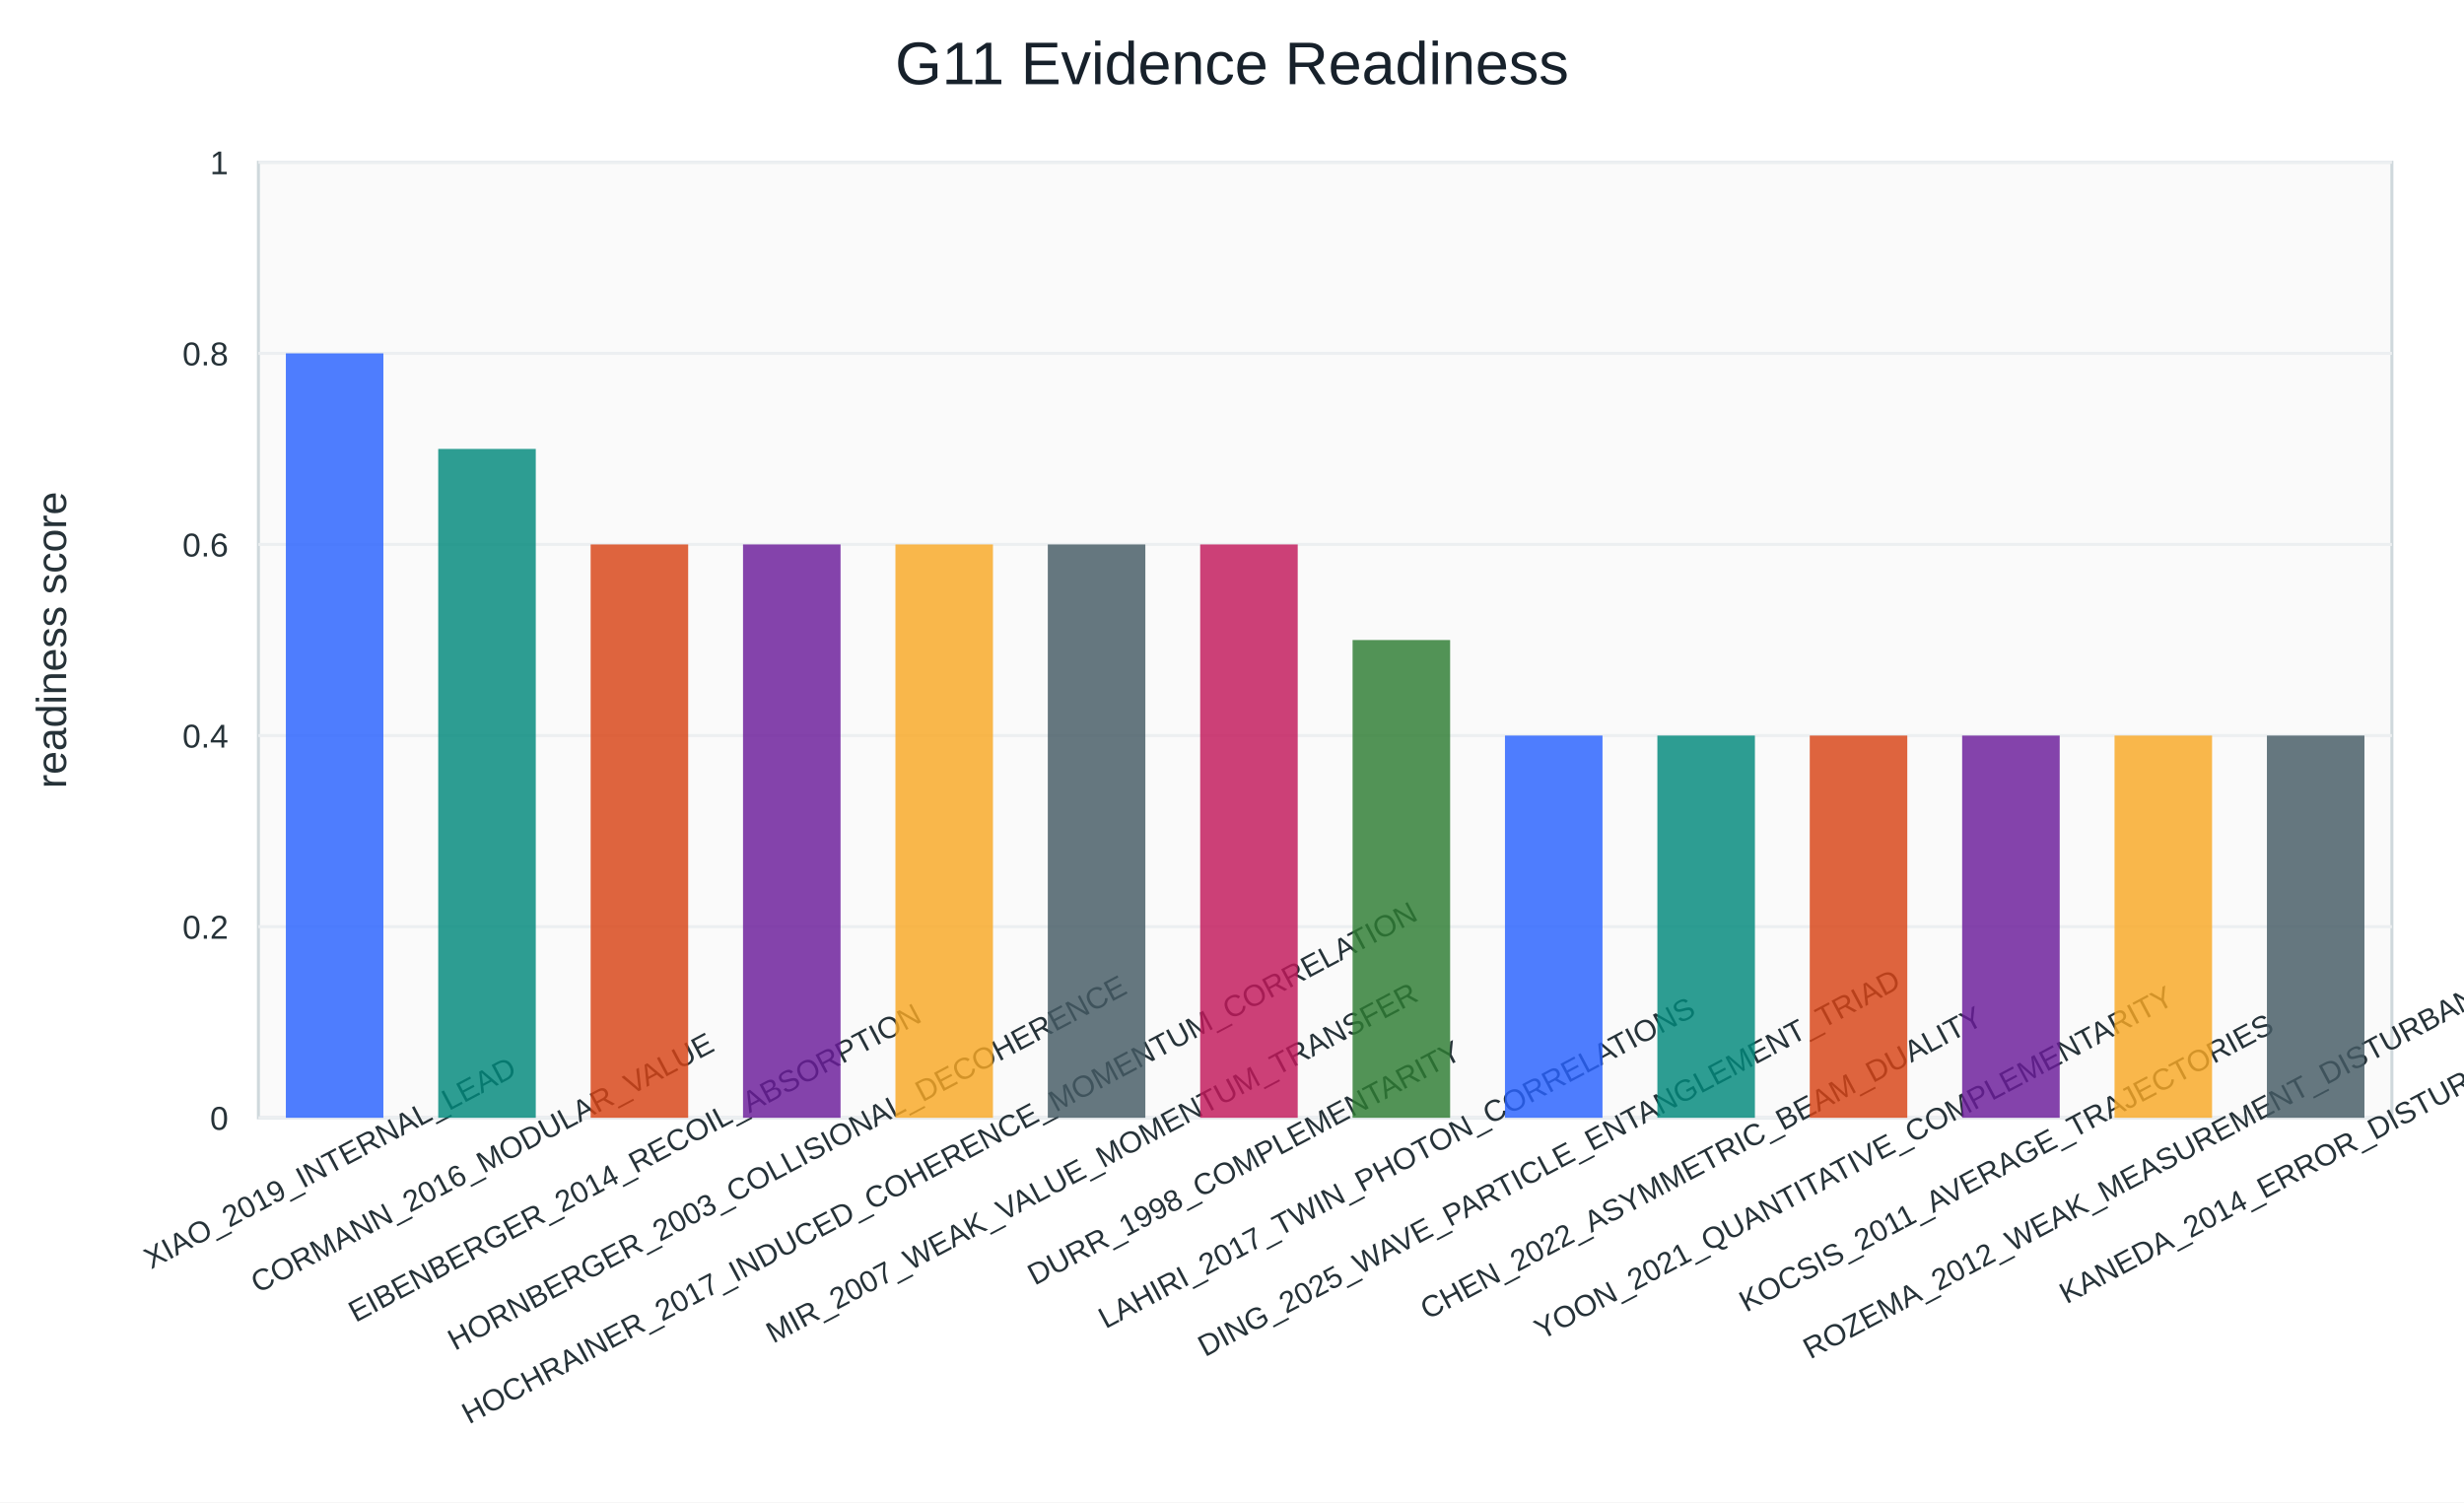
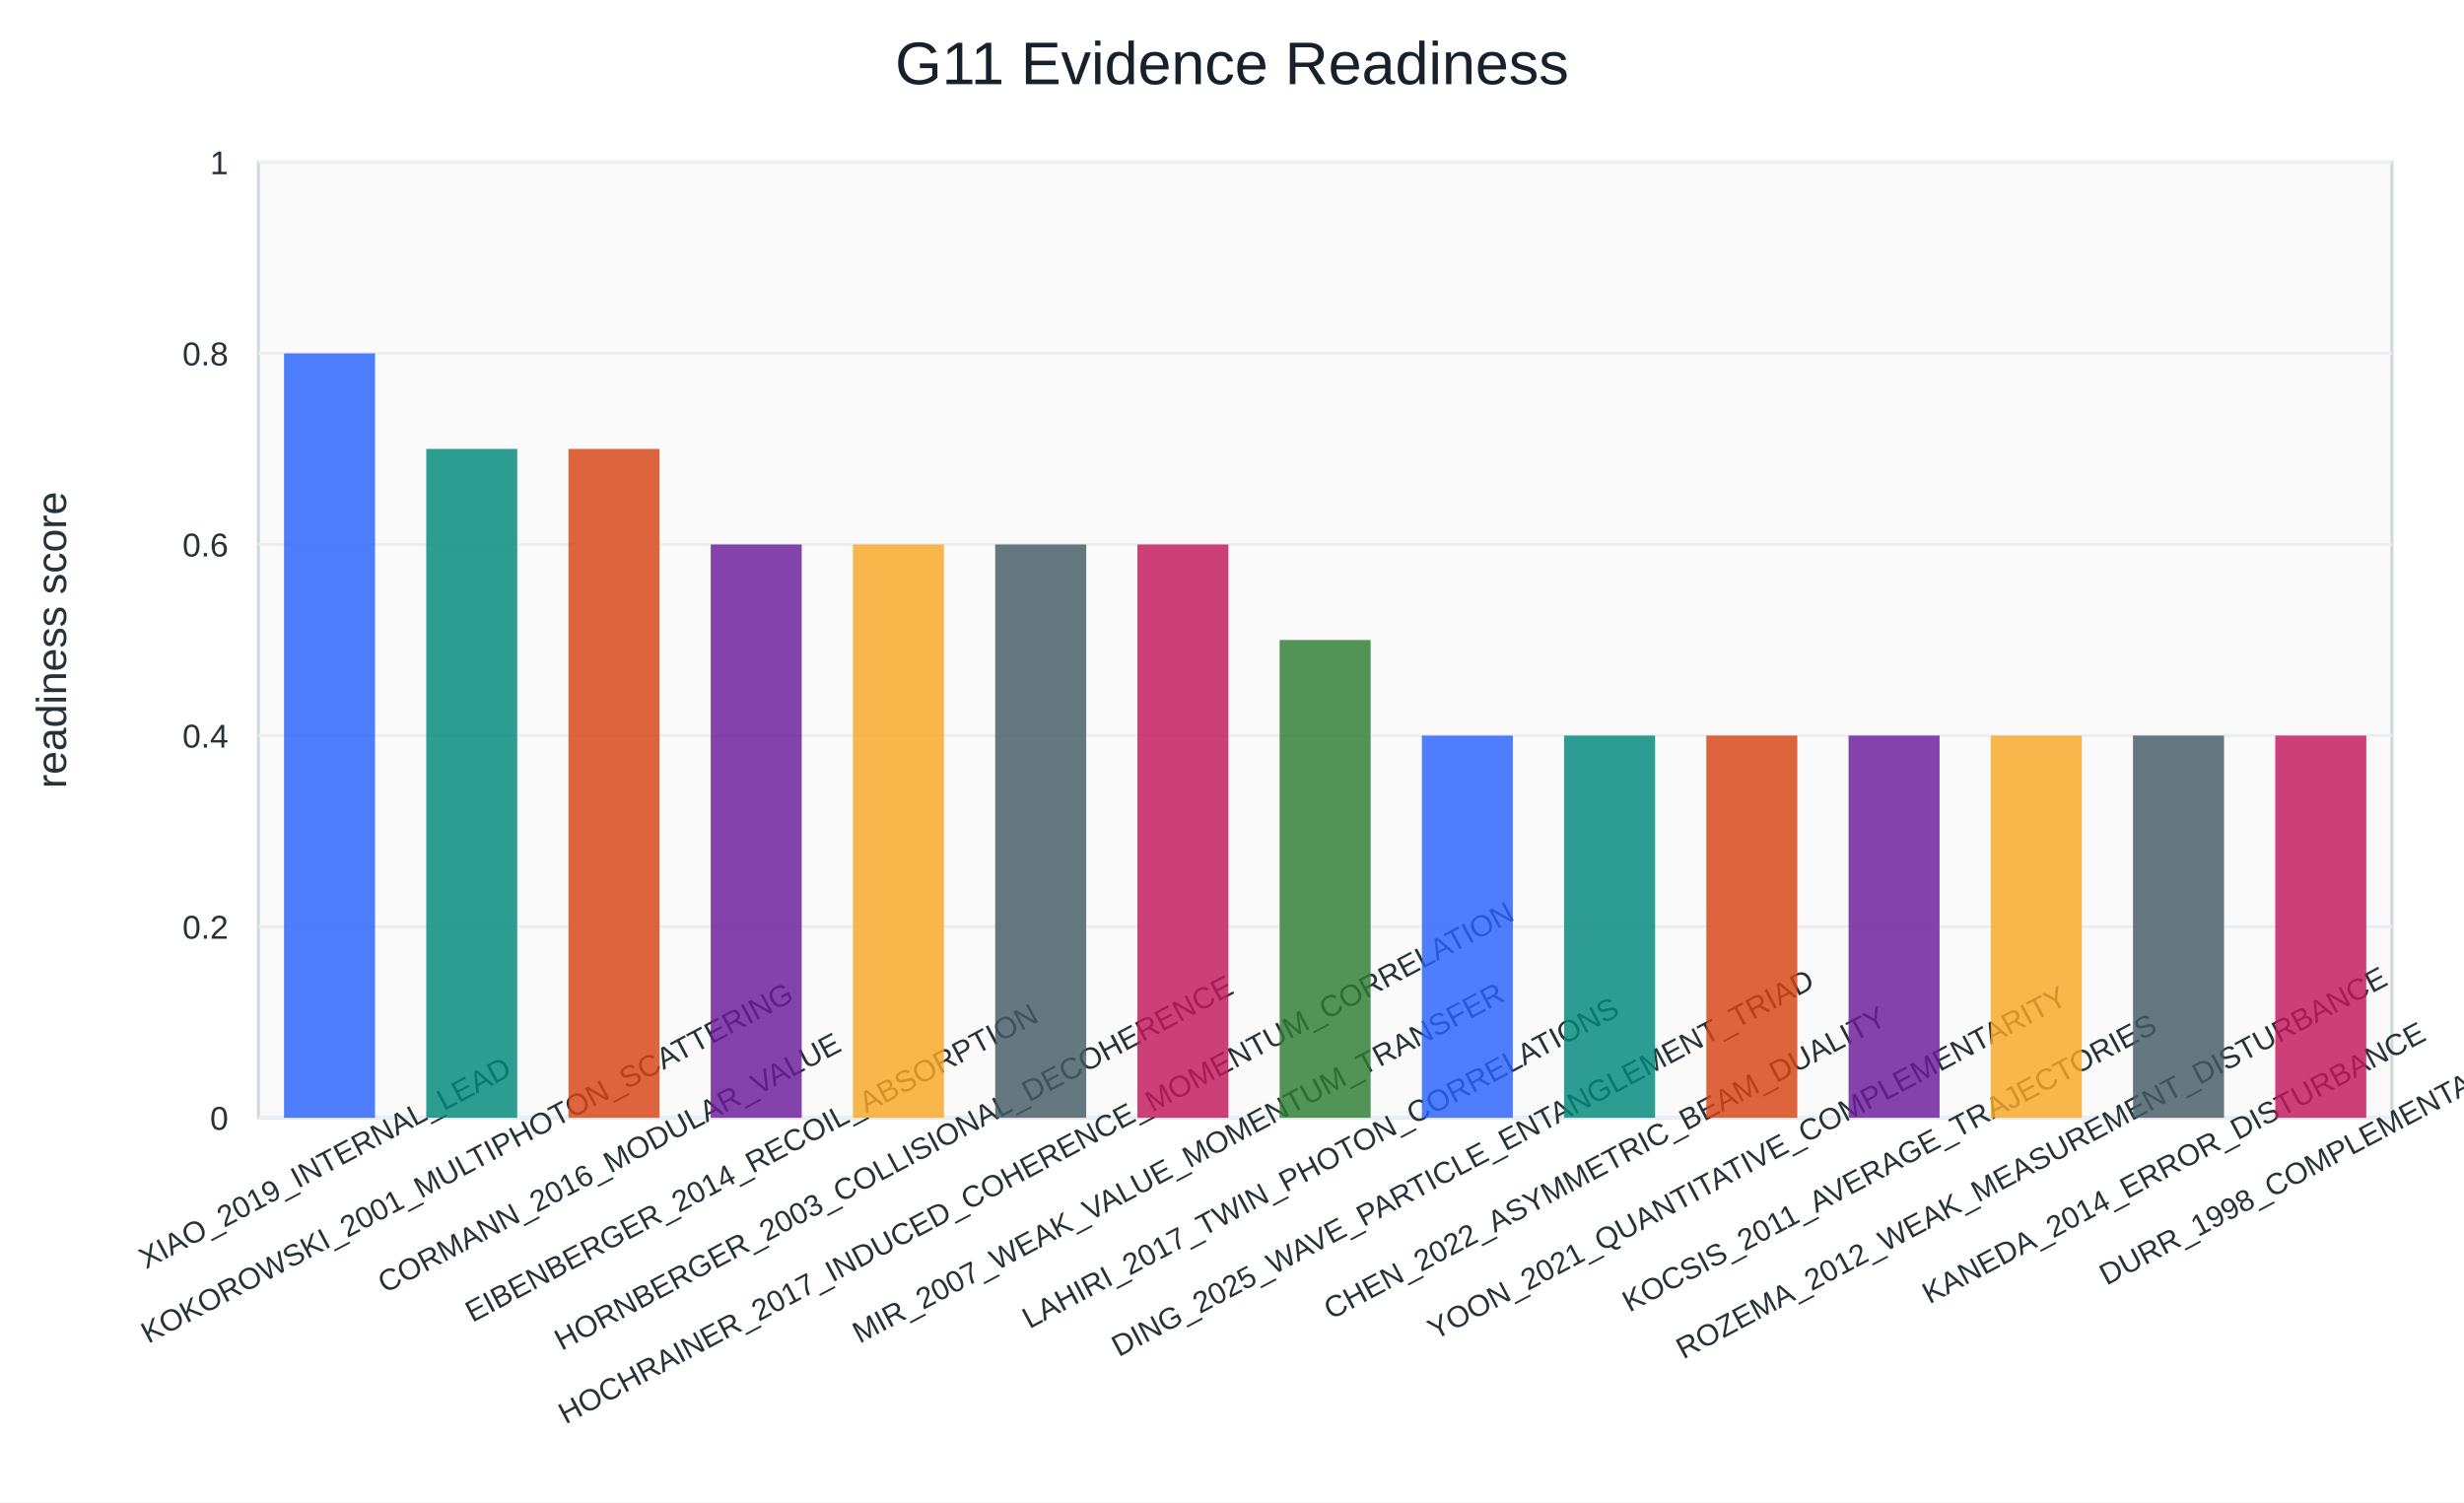
<svg xmlns="http://www.w3.org/2000/svg" width="820" height="500" viewBox="0 0 820 500">
  <rect width="100%" height="100%" fill="#ffffff" />
  <text x="410.00" y="28.00" font-size="20" font-family="Arial, Helvetica, sans-serif" text-anchor="middle" fill="#17212b">G11 Evidence Readiness</text>
  <rect x="86" y="54" width="710" height="318" fill="#fafafa" stroke="#cfd8dc" />
  <line x1="86" y1="372.00" x2="796" y2="372.00" stroke="#eceff1" />
  <text x="76.00" y="376.00" font-size="11" font-family="Arial, Helvetica, sans-serif" text-anchor="end" fill="#263238">0</text>
  <line x1="86" y1="308.40" x2="796" y2="308.40" stroke="#eceff1" />
  <text x="76.00" y="312.40" font-size="11" font-family="Arial, Helvetica, sans-serif" text-anchor="end" fill="#263238">0.2</text>
  <line x1="86" y1="244.80" x2="796" y2="244.80" stroke="#eceff1" />
  <text x="76.00" y="248.80" font-size="11" font-family="Arial, Helvetica, sans-serif" text-anchor="end" fill="#263238">0.4</text>
  <line x1="86" y1="181.20" x2="796" y2="181.20" stroke="#eceff1" />
  <text x="76.00" y="185.20" font-size="11" font-family="Arial, Helvetica, sans-serif" text-anchor="end" fill="#263238">0.6</text>
  <line x1="86" y1="117.60" x2="796" y2="117.60" stroke="#eceff1" />
  <text x="76.00" y="121.60" font-size="11" font-family="Arial, Helvetica, sans-serif" text-anchor="end" fill="#263238">0.8</text>
  <line x1="86" y1="54.00" x2="796" y2="54.00" stroke="#eceff1" />
  <text x="76.00" y="58.00" font-size="11" font-family="Arial, Helvetica, sans-serif" text-anchor="end" fill="#263238">1</text>
-   <rect x="95.13" y="117.60" width="32.46" height="254.40" fill="#2962ff" fill-opacity="0.82" />
-   <text x="111.36" y="390.00" font-size="10" font-family="Arial, Helvetica, sans-serif" text-anchor="middle" fill="#263238" transform="rotate(-28 111.36 390.00)">XIAO_2019_INTERNAL_LEAD</text>
-   <rect x="145.84" y="149.40" width="32.46" height="222.60" fill="#00897b" fill-opacity="0.82" />
-   <text x="162.07" y="390.00" font-size="10" font-family="Arial, Helvetica, sans-serif" text-anchor="middle" fill="#263238" transform="rotate(-28 162.07 390.00)">CORMANN_2016_MODULAR_VALUE</text>
-   <rect x="196.56" y="181.20" width="32.46" height="190.80" fill="#d84315" fill-opacity="0.82" />
-   <text x="212.79" y="390.00" font-size="10" font-family="Arial, Helvetica, sans-serif" text-anchor="middle" fill="#263238" transform="rotate(-28 212.79 390.00)">EIBENBERGER_2014_RECOIL_ABSORPTION</text>
-   <rect x="247.27" y="181.20" width="32.46" height="190.80" fill="#6a1b9a" fill-opacity="0.82" />
-   <text x="263.50" y="390.00" font-size="10" font-family="Arial, Helvetica, sans-serif" text-anchor="middle" fill="#263238" transform="rotate(-28 263.50 390.00)">HORNBERGER_2003_COLLISIONAL_DECOHERENCE</text>
-   <rect x="297.99" y="181.20" width="32.46" height="190.80" fill="#f9a825" fill-opacity="0.82" />
-   <text x="314.21" y="390.00" font-size="10" font-family="Arial, Helvetica, sans-serif" text-anchor="middle" fill="#263238" transform="rotate(-28 314.21 390.00)">HOCHRAINER_2017_INDUCED_COHERENCE_MOMENTUM_CORRELATION</text>
-   <rect x="348.70" y="181.20" width="32.46" height="190.80" fill="#455a64" fill-opacity="0.82" />
-   <text x="364.93" y="390.00" font-size="10" font-family="Arial, Helvetica, sans-serif" text-anchor="middle" fill="#263238" transform="rotate(-28 364.93 390.00)">MIR_2007_WEAK_VALUE_MOMENTUM_TRANSFER</text>
-   <rect x="399.41" y="181.20" width="32.46" height="190.80" fill="#c2185b" fill-opacity="0.82" />
-   <text x="415.64" y="390.00" font-size="10" font-family="Arial, Helvetica, sans-serif" text-anchor="middle" fill="#263238" transform="rotate(-28 415.64 390.00)">DURR_1998_COMPLEMENTARITY</text>
-   <rect x="450.13" y="213.00" width="32.46" height="159.00" fill="#2e7d32" fill-opacity="0.82" />
-   <text x="466.36" y="390.00" font-size="10" font-family="Arial, Helvetica, sans-serif" text-anchor="middle" fill="#263238" transform="rotate(-28 466.36 390.00)">LAHIRI_2017_TWIN_PHOTON_CORRELATIONS</text>
-   <rect x="500.84" y="244.80" width="32.46" height="127.20" fill="#2962ff" fill-opacity="0.82" />
-   <text x="517.07" y="390.00" font-size="10" font-family="Arial, Helvetica, sans-serif" text-anchor="middle" fill="#263238" transform="rotate(-28 517.07 390.00)">DING_2025_WAVE_PARTICLE_ENTANGLEMENT_TRIAD</text>
-   <rect x="551.56" y="244.80" width="32.46" height="127.20" fill="#00897b" fill-opacity="0.82" />
-   <text x="567.79" y="390.00" font-size="10" font-family="Arial, Helvetica, sans-serif" text-anchor="middle" fill="#263238" transform="rotate(-28 567.79 390.00)">CHEN_2022_ASYMMETRIC_BEAM_DUALITY</text>
-   <rect x="602.27" y="244.80" width="32.46" height="127.20" fill="#d84315" fill-opacity="0.82" />
-   <text x="618.50" y="390.00" font-size="10" font-family="Arial, Helvetica, sans-serif" text-anchor="middle" fill="#263238" transform="rotate(-28 618.50 390.00)">YOON_2021_QUANTITATIVE_COMPLEMENTARITY</text>
-   <rect x="652.99" y="244.80" width="32.46" height="127.20" fill="#6a1b9a" fill-opacity="0.82" />
-   <text x="669.21" y="390.00" font-size="10" font-family="Arial, Helvetica, sans-serif" text-anchor="middle" fill="#263238" transform="rotate(-28 669.21 390.00)">KOCSIS_2011_AVERAGE_TRAJECTORIES</text>
-   <rect x="703.70" y="244.80" width="32.46" height="127.20" fill="#f9a825" fill-opacity="0.82" />
-   <text x="719.93" y="390.00" font-size="10" font-family="Arial, Helvetica, sans-serif" text-anchor="middle" fill="#263238" transform="rotate(-28 719.93 390.00)">ROZEMA_2012_WEAK_MEASUREMENT_DISTURBANCE</text>
-   <rect x="754.41" y="244.80" width="32.46" height="127.20" fill="#455a64" fill-opacity="0.82" />
-   <text x="770.64" y="390.00" font-size="10" font-family="Arial, Helvetica, sans-serif" text-anchor="middle" fill="#263238" transform="rotate(-28 770.64 390.00)">KANEDA_2014_ERROR_DISTURBANCE</text>
+   <rect x="94.52" y="117.60" width="30.29" height="254.40" fill="#2962ff" fill-opacity="0.82" />
+   <text x="109.67" y="390.00" font-size="10" font-family="Arial, Helvetica, sans-serif" text-anchor="middle" fill="#263238" transform="rotate(-28 109.67 390.00)">XIAO_2019_INTERNAL_LEAD</text>
+   <rect x="141.85" y="149.40" width="30.29" height="222.60" fill="#00897b" fill-opacity="0.82" />
+   <text x="157.00" y="390.00" font-size="10" font-family="Arial, Helvetica, sans-serif" text-anchor="middle" fill="#263238" transform="rotate(-28 157.00 390.00)">KOKOROWSKI_2001_MULTIPHOTON_SCATTERING</text>
+   <rect x="189.19" y="149.40" width="30.29" height="222.60" fill="#d84315" fill-opacity="0.82" />
+   <text x="204.33" y="390.00" font-size="10" font-family="Arial, Helvetica, sans-serif" text-anchor="middle" fill="#263238" transform="rotate(-28 204.33 390.00)">CORMANN_2016_MODULAR_VALUE</text>
+   <rect x="236.52" y="181.20" width="30.29" height="190.80" fill="#6a1b9a" fill-opacity="0.82" />
+   <text x="251.67" y="390.00" font-size="10" font-family="Arial, Helvetica, sans-serif" text-anchor="middle" fill="#263238" transform="rotate(-28 251.67 390.00)">EIBENBERGER_2014_RECOIL_ABSORPTION</text>
+   <rect x="283.85" y="181.20" width="30.29" height="190.80" fill="#f9a825" fill-opacity="0.82" />
+   <text x="299.00" y="390.00" font-size="10" font-family="Arial, Helvetica, sans-serif" text-anchor="middle" fill="#263238" transform="rotate(-28 299.00 390.00)">HORNBERGER_2003_COLLISIONAL_DECOHERENCE</text>
+   <rect x="331.19" y="181.20" width="30.29" height="190.80" fill="#455a64" fill-opacity="0.82" />
+   <text x="346.33" y="390.00" font-size="10" font-family="Arial, Helvetica, sans-serif" text-anchor="middle" fill="#263238" transform="rotate(-28 346.33 390.00)">HOCHRAINER_2017_INDUCED_COHERENCE_MOMENTUM_CORRELATION</text>
+   <rect x="378.52" y="181.20" width="30.29" height="190.80" fill="#c2185b" fill-opacity="0.82" />
+   <text x="393.67" y="390.00" font-size="10" font-family="Arial, Helvetica, sans-serif" text-anchor="middle" fill="#263238" transform="rotate(-28 393.67 390.00)">MIR_2007_WEAK_VALUE_MOMENTUM_TRANSFER</text>
+   <rect x="425.85" y="213.00" width="30.29" height="159.00" fill="#2e7d32" fill-opacity="0.82" />
+   <text x="441.00" y="390.00" font-size="10" font-family="Arial, Helvetica, sans-serif" text-anchor="middle" fill="#263238" transform="rotate(-28 441.00 390.00)">LAHIRI_2017_TWIN_PHOTON_CORRELATIONS</text>
+   <rect x="473.19" y="244.80" width="30.29" height="127.20" fill="#2962ff" fill-opacity="0.82" />
+   <text x="488.33" y="390.00" font-size="10" font-family="Arial, Helvetica, sans-serif" text-anchor="middle" fill="#263238" transform="rotate(-28 488.33 390.00)">DING_2025_WAVE_PARTICLE_ENTANGLEMENT_TRIAD</text>
+   <rect x="520.52" y="244.80" width="30.29" height="127.20" fill="#00897b" fill-opacity="0.82" />
+   <text x="535.67" y="390.00" font-size="10" font-family="Arial, Helvetica, sans-serif" text-anchor="middle" fill="#263238" transform="rotate(-28 535.67 390.00)">CHEN_2022_ASYMMETRIC_BEAM_DUALITY</text>
+   <rect x="567.85" y="244.80" width="30.29" height="127.20" fill="#d84315" fill-opacity="0.82" />
+   <text x="583.00" y="390.00" font-size="10" font-family="Arial, Helvetica, sans-serif" text-anchor="middle" fill="#263238" transform="rotate(-28 583.00 390.00)">YOON_2021_QUANTITATIVE_COMPLEMENTARITY</text>
+   <rect x="615.19" y="244.80" width="30.29" height="127.20" fill="#6a1b9a" fill-opacity="0.82" />
+   <text x="630.33" y="390.00" font-size="10" font-family="Arial, Helvetica, sans-serif" text-anchor="middle" fill="#263238" transform="rotate(-28 630.33 390.00)">KOCSIS_2011_AVERAGE_TRAJECTORIES</text>
+   <rect x="662.52" y="244.80" width="30.29" height="127.20" fill="#f9a825" fill-opacity="0.82" />
+   <text x="677.67" y="390.00" font-size="10" font-family="Arial, Helvetica, sans-serif" text-anchor="middle" fill="#263238" transform="rotate(-28 677.67 390.00)">ROZEMA_2012_WEAK_MEASUREMENT_DISTURBANCE</text>
+   <rect x="709.85" y="244.80" width="30.29" height="127.20" fill="#455a64" fill-opacity="0.82" />
+   <text x="725.00" y="390.00" font-size="10" font-family="Arial, Helvetica, sans-serif" text-anchor="middle" fill="#263238" transform="rotate(-28 725.00 390.00)">KANEDA_2014_ERROR_DISTURBANCE</text>
+   <rect x="757.19" y="244.80" width="30.29" height="127.20" fill="#c2185b" fill-opacity="0.82" />
+   <text x="772.33" y="390.00" font-size="10" font-family="Arial, Helvetica, sans-serif" text-anchor="middle" fill="#263238" transform="rotate(-28 772.33 390.00)">DURR_1998_COMPLEMENTARITY</text>
  <text x="22.00" y="213.00" font-size="14" font-family="Arial, Helvetica, sans-serif" text-anchor="middle" fill="#263238" transform="rotate(-90 22.00 213.00)">readiness score</text>
</svg>
